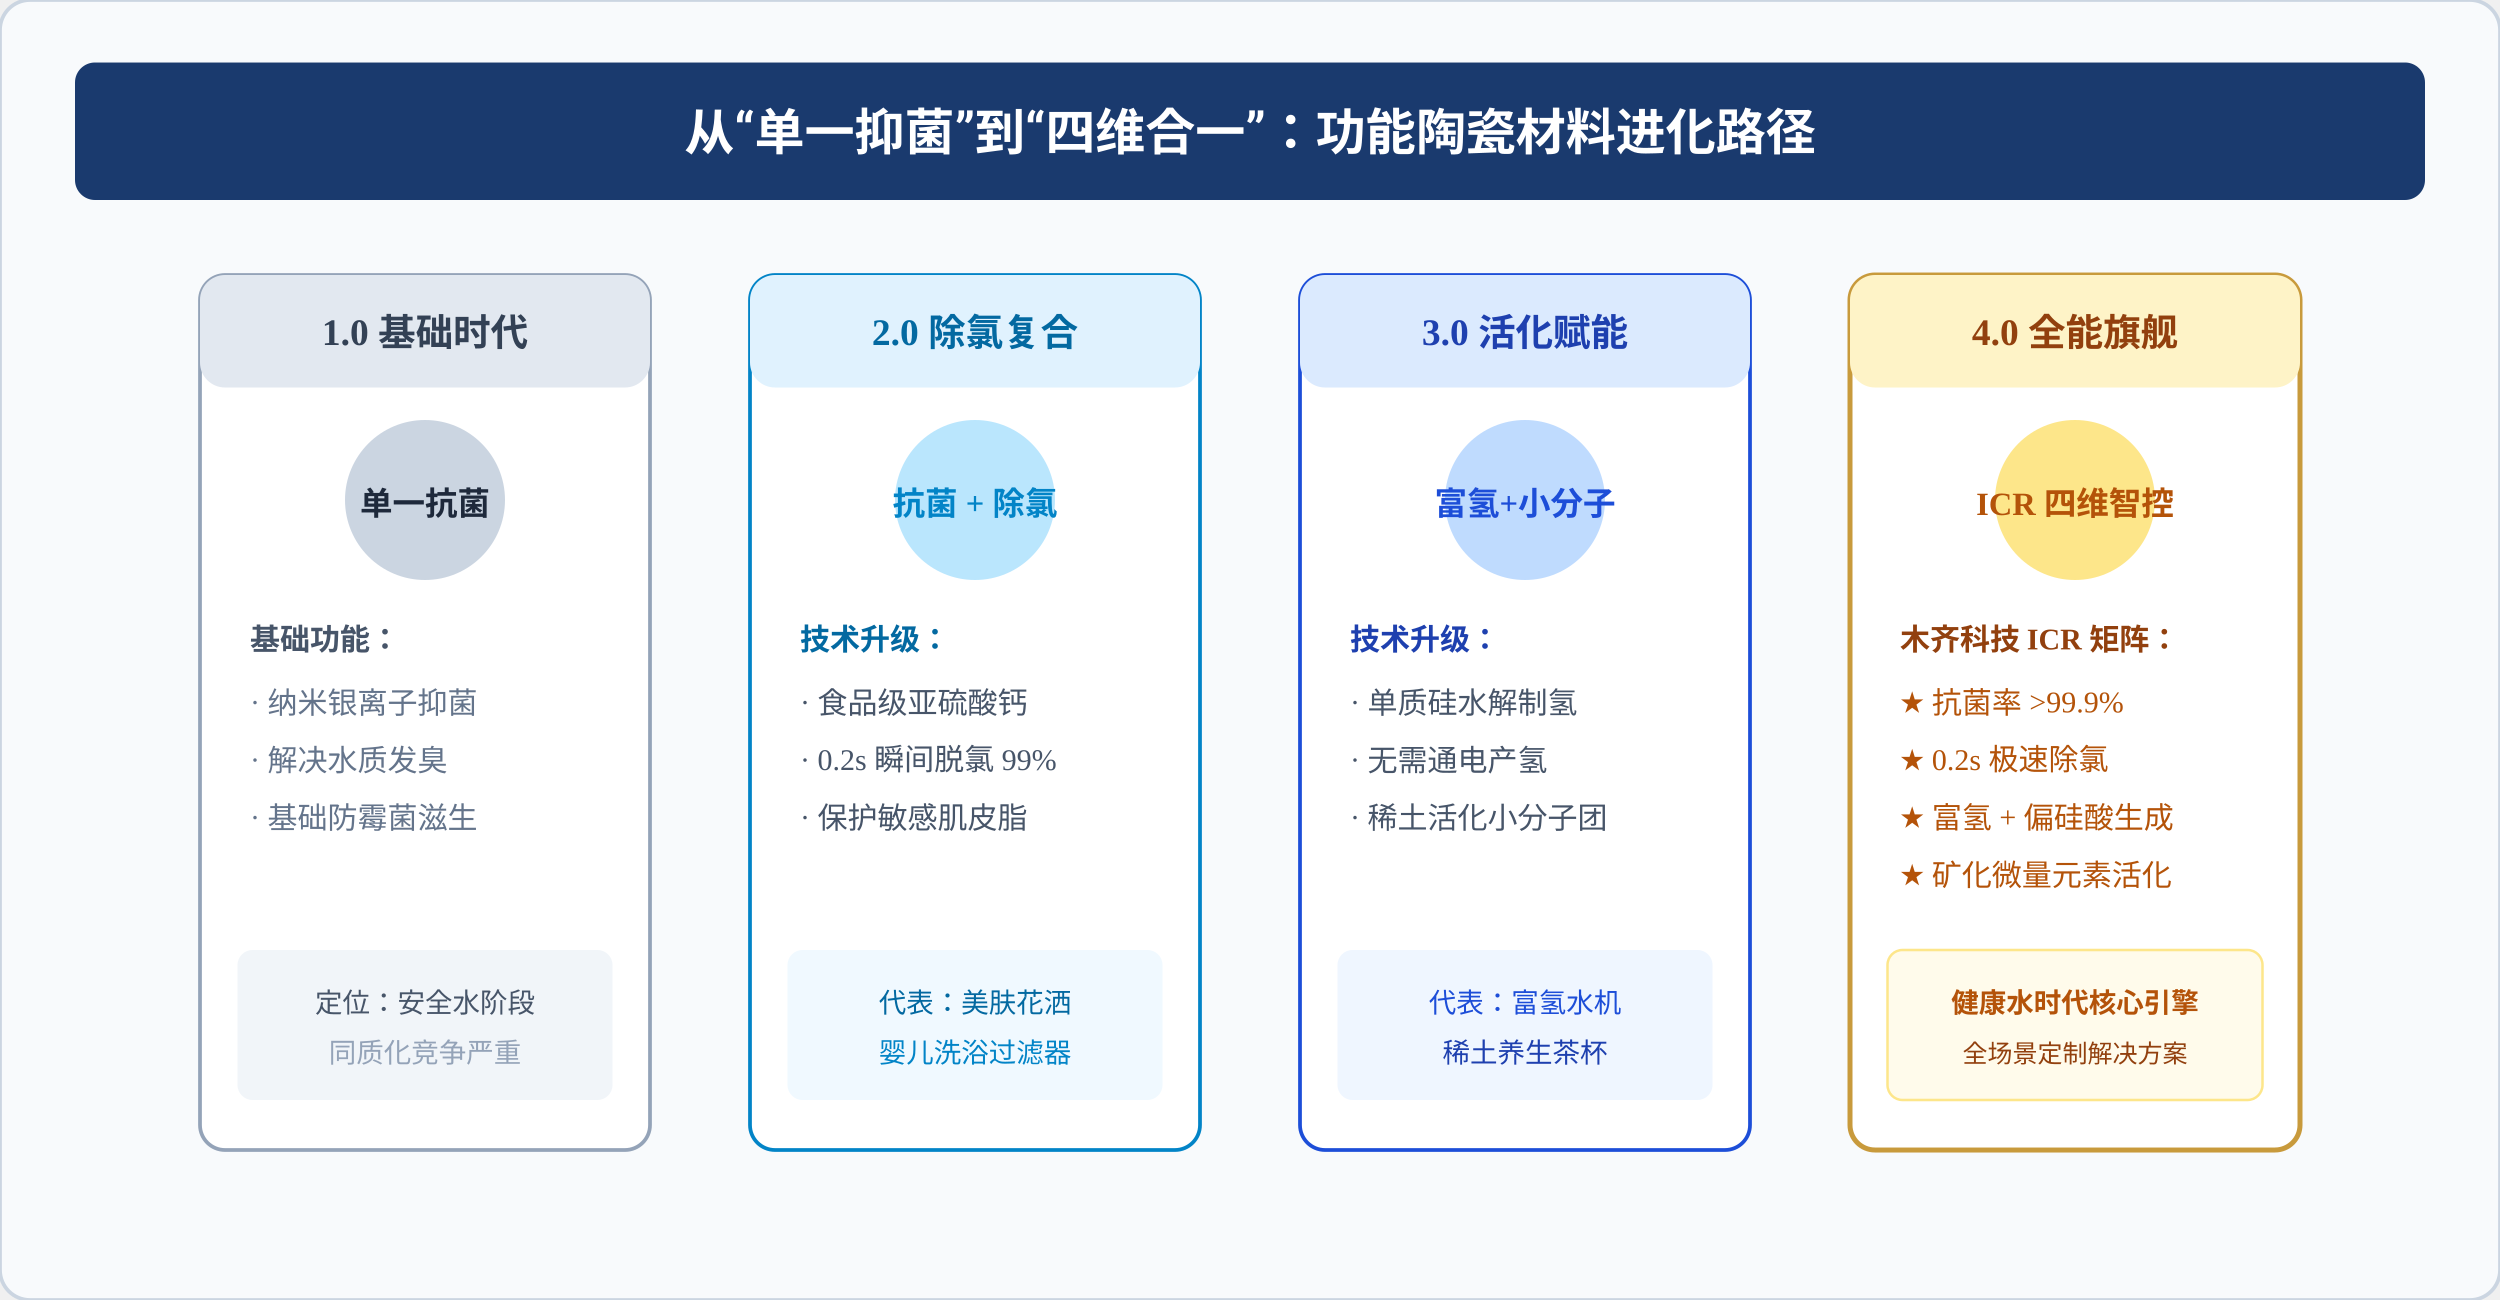
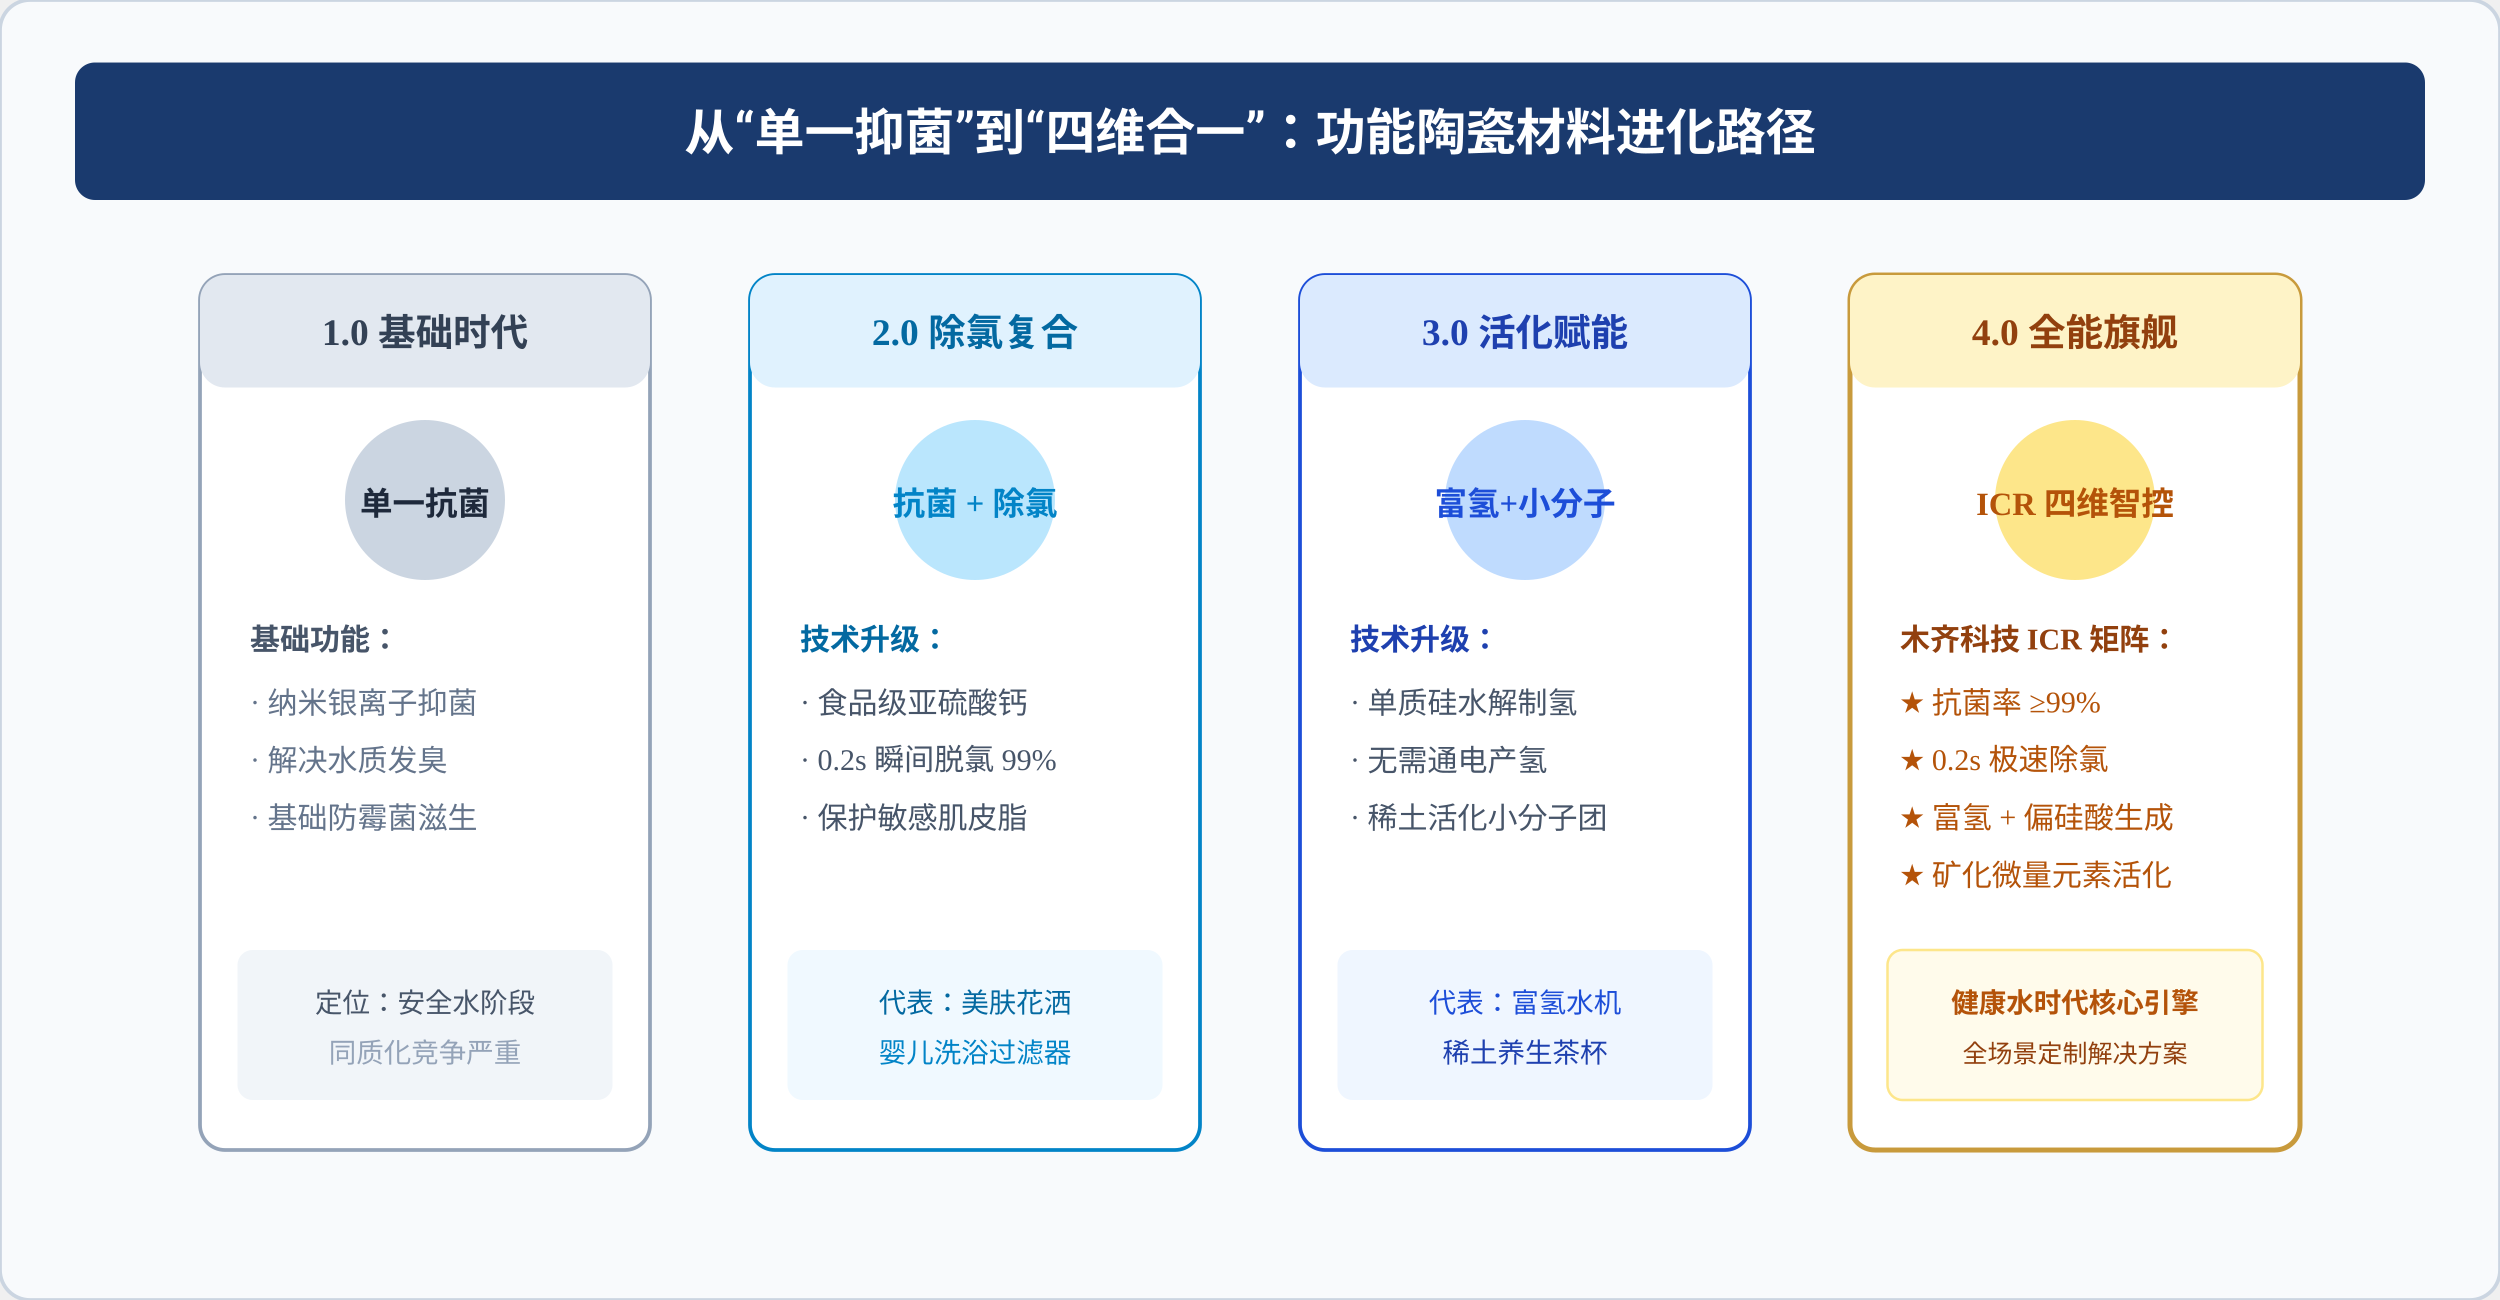
<svg xmlns="http://www.w3.org/2000/svg" viewBox="0 0 1000 520" width="1000" height="520">
  <rect width="1000" height="520" fill="#f8fafc" rx="12" stroke="#cbd5e1" stroke-width="1.5" />
  <rect x="30" y="25" width="940" height="55" rx="8" fill="#1a3a6e" />
  <text x="500" y="60" fill="#ffffff" font-size="20" font-weight="bold" text-anchor="middle" font-family="-apple-system, BlinkMacSystemFont, 'Segoe UI', Roboto, sans-serif">从“单一抑菌”到“四维合一”：功能陶瓷材料进化路径</text>
  <g transform="translate(80, 110)">
    <rect x="0" y="0" width="180" height="350" rx="10" fill="#ffffff" stroke="#94a3b8" stroke-width="1.5" />
    <rect x="0" y="0" width="180" height="45" rx="10" fill="#e2e8f0" />
    <text x="90" y="28" fill="#334155" font-size="15" font-weight="bold" text-anchor="middle">1.0 基础时代</text>
    <circle cx="90" cy="90" r="32" fill="#cbd5e1" />
    <text x="90" y="96" fill="#1e293b" font-size="13" font-weight="bold" text-anchor="middle">单一抗菌</text>
    <text x="20" y="150" fill="#475569" font-size="12" font-weight="bold">基础功能：</text>
    <text x="20" y="175" fill="#64748b" font-size="12">· 纳米银离子抑菌</text>
    <text x="20" y="198" fill="#64748b" font-size="12">· 解决水质发臭</text>
    <text x="20" y="221" fill="#64748b" font-size="12">· 基础防霉菌滋生</text>
    <rect x="15" y="270" width="150" height="60" rx="6" fill="#f1f5f9" />
    <text x="90" y="295" fill="#475569" font-size="11" text-anchor="middle">定位：安全水阶段</text>
    <text x="90" y="315" fill="#94a3b8" font-size="11" text-anchor="middle">同质化竞争严重</text>
    <rect x="220" y="0" width="180" height="350" rx="10" fill="#ffffff" stroke="#0284c7" stroke-width="1.5" />
    <rect x="220" y="0" width="180" height="45" rx="10" fill="#e0f2fe" />
    <text x="310" y="28" fill="#0369a1" font-size="15" font-weight="bold" text-anchor="middle">2.0 除氯复合</text>
    <circle cx="310" cy="90" r="32" fill="#bae6fd" />
    <text x="310" y="96" fill="#0284c7" font-size="13" font-weight="bold" text-anchor="middle">抗菌 + 除氯</text>
    <text x="240" y="150" fill="#0369a1" font-size="12" font-weight="bold">技术升级：</text>
    <text x="240" y="175" fill="#475569" font-size="12">· 食品级亚硫酸钙</text>
    <text x="240" y="198" fill="#475569" font-size="12">· 0.2s 瞬间脱氯 99%</text>
    <text x="240" y="221" fill="#475569" font-size="12">· 保护敏感肌皮脂</text>
    <rect x="235" y="270" width="150" height="60" rx="6" fill="#f0f9ff" />
    <text x="310" y="295" fill="#0369a1" font-size="11" text-anchor="middle">代表：美肤花洒</text>
    <text x="310" y="315" fill="#0284c7" font-size="11" text-anchor="middle">婴儿洗浴过滤器</text>
    <rect x="440" y="0" width="180" height="350" rx="10" fill="#ffffff" stroke="#1d4ed8" stroke-width="1.5" />
    <rect x="440" y="0" width="180" height="45" rx="10" fill="#dbeafe" />
    <text x="530" y="28" fill="#1e40af" font-size="15" font-weight="bold" text-anchor="middle">3.0 活化赋能</text>
    <circle cx="530" cy="90" r="32" fill="#bfdbfe" />
    <text x="530" y="96" fill="#1d4ed8" font-size="13" font-weight="bold" text-anchor="middle">富氢+小分子</text>
    <text x="460" y="150" fill="#1e40af" font-size="12" font-weight="bold">技术升级：</text>
    <text x="460" y="175" fill="#475569" font-size="12">· 单质硅水解制氢</text>
    <text x="460" y="198" fill="#475569" font-size="12">· 无需通电产氢</text>
    <text x="460" y="221" fill="#475569" font-size="12">· 稀土活化小分子团</text>
    <rect x="455" y="270" width="150" height="60" rx="6" fill="#eff6ff" />
    <text x="530" y="295" fill="#1d4ed8" font-size="11" text-anchor="middle">代表：富氢水机</text>
    <text x="530" y="315" fill="#1e40af" font-size="11" text-anchor="middle">稀土养生茶杯</text>
    <rect x="660" y="0" width="180" height="350" rx="10" fill="#ffffff" stroke="#c89a3c" stroke-width="2" />
    <rect x="660" y="0" width="180" height="45" rx="10" fill="#fef3c7" />
    <text x="750" y="28" fill="#92400e" font-size="15" font-weight="bold" text-anchor="middle">4.0 全能旗舰</text>
    <circle cx="750" cy="90" r="32" fill="#fde68a" />
    <text x="750" y="96" fill="#b45309" font-size="13" font-weight="bold" text-anchor="middle">ICR 四维智控</text>
    <text x="680" y="150" fill="#92400e" font-size="12" font-weight="bold">木齐科技 ICR 矩阵：</text>
-     <text x="680" y="175" fill="#b45309" font-size="12">★ 抗菌率 &gt;99.9%</text>
+     <text x="680" y="175" fill="#b45309" font-size="12">★ 抗菌率 ≥99%</text>
    <text x="680" y="198" fill="#b45309" font-size="12">★ 0.2s 极速除氯</text>
    <text x="680" y="221" fill="#b45309" font-size="12">★ 富氢 + 偏硅酸生成</text>
    <text x="680" y="244" fill="#b45309" font-size="12">★ 矿化微量元素活化</text>
    <rect x="675" y="270" width="150" height="60" rx="6" fill="#fffbeb" stroke="#fde68a" />
    <text x="750" y="295" fill="#b45309" font-size="11" font-weight="bold" text-anchor="middle">健康水时代核心引擎</text>
    <text x="750" y="315" fill="#92400e" font-size="10" text-anchor="middle">全场景定制解决方案</text>
  </g>
</svg>
